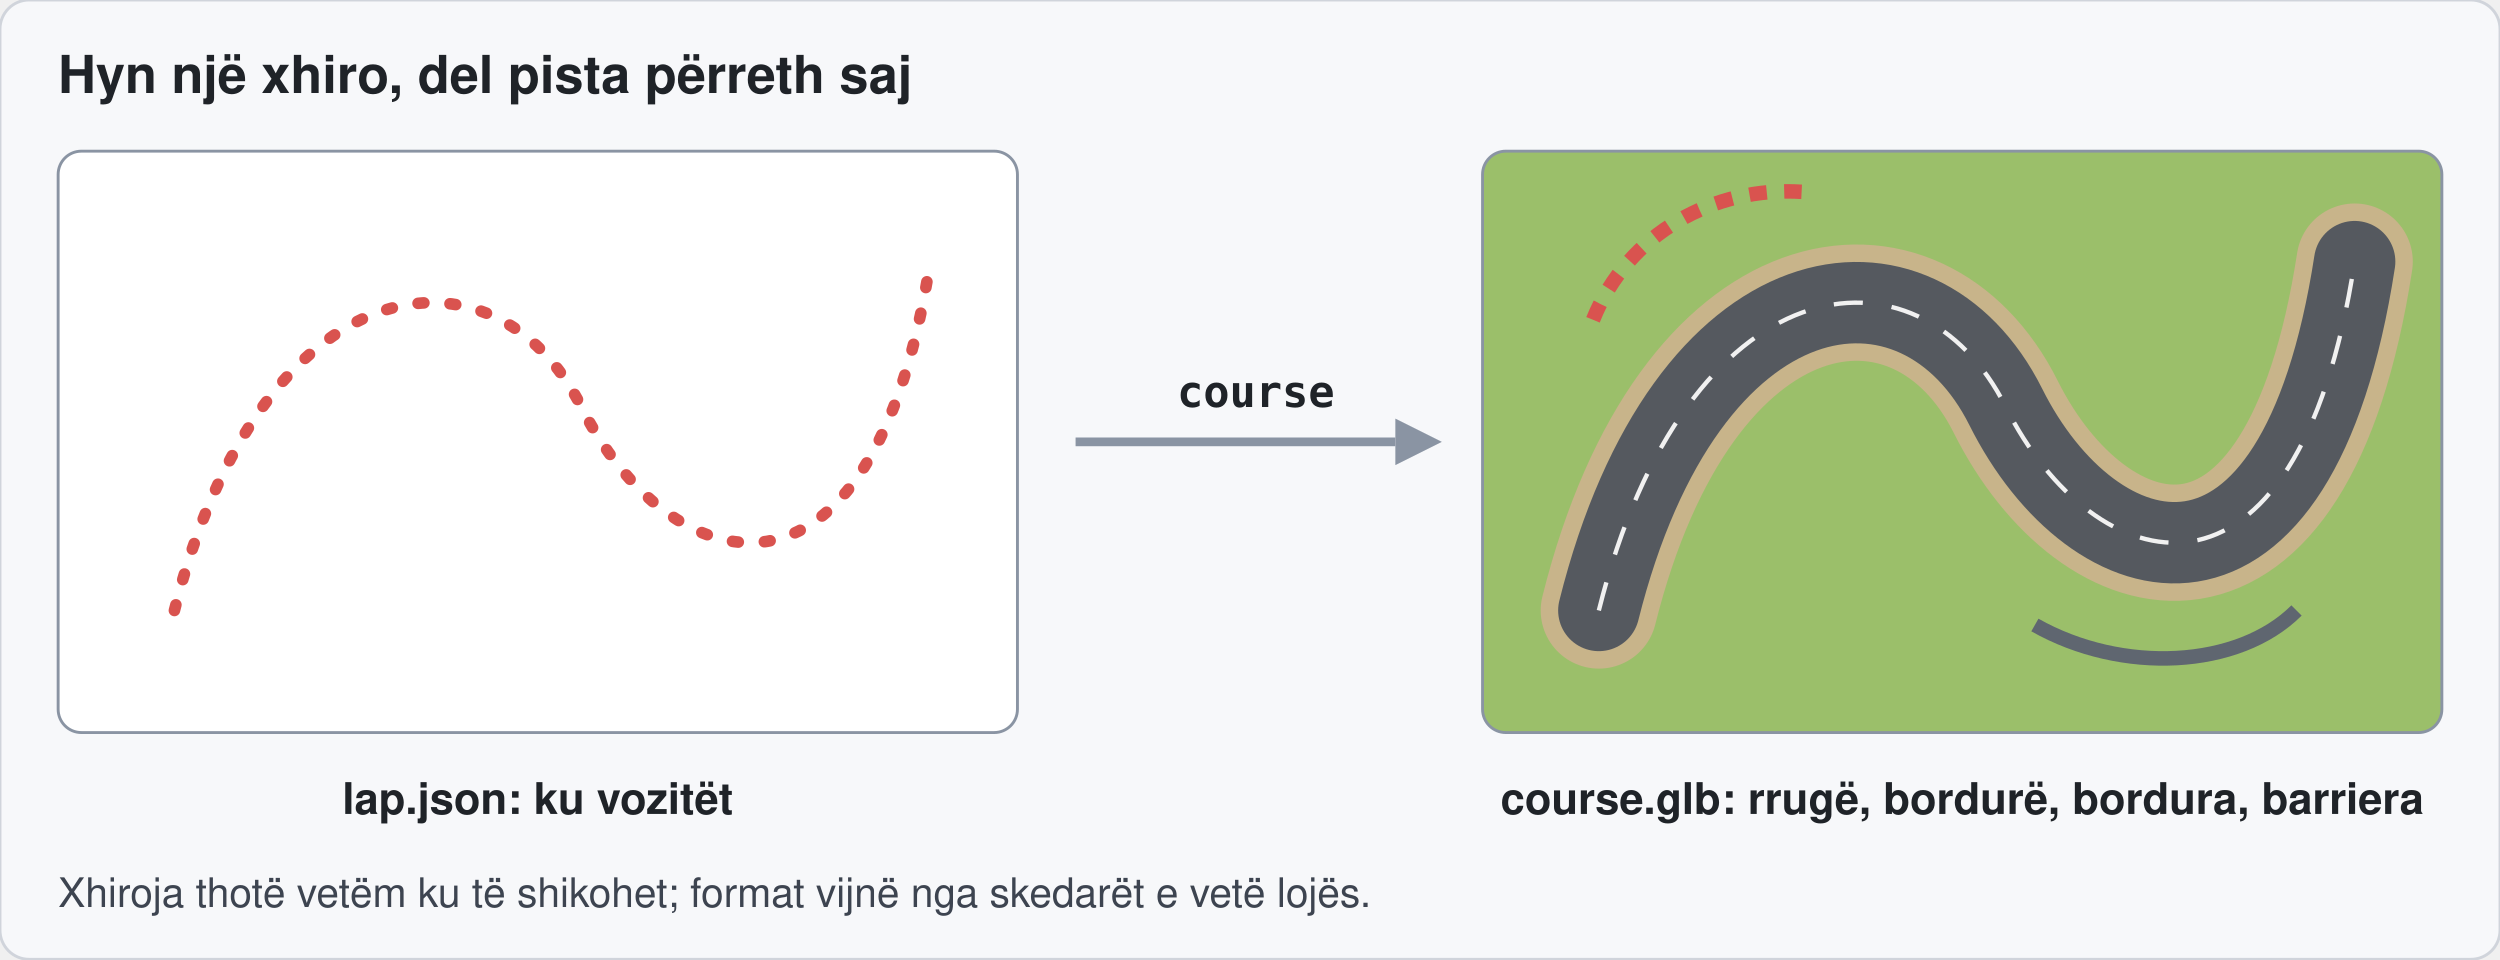
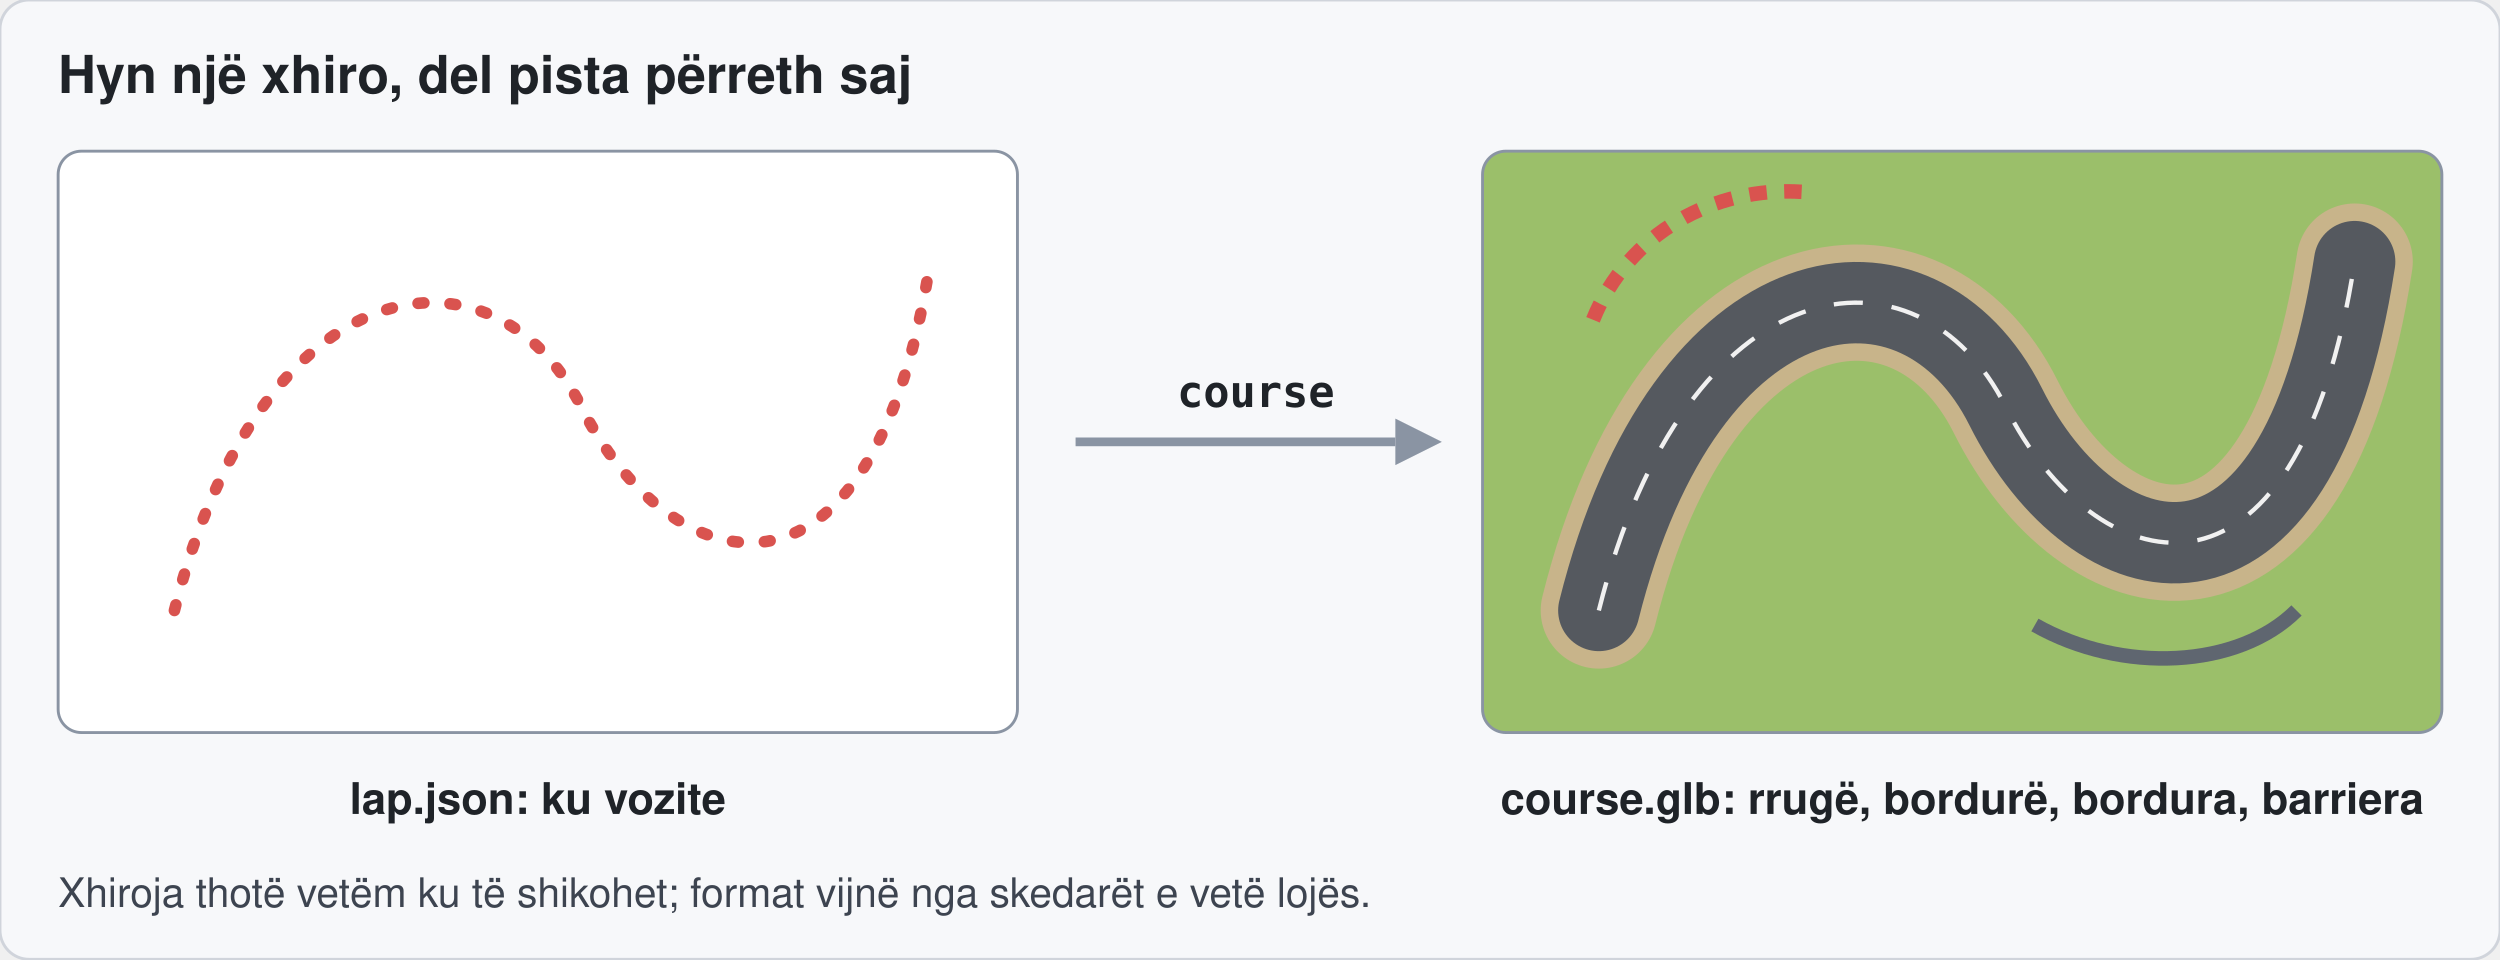
<svg xmlns="http://www.w3.org/2000/svg" width="860" height="330" viewBox="0 0 860 330" role="img" aria-label="A lap goes in, the track around it comes out">
  <rect width="860" height="330" rx="10" fill="#f7f8fa" stroke="#d0d4db" />
  <text x="20" y="32" font-family="Segoe UI,Helvetica,Arial,sans-serif" font-size="18" font-weight="600" fill="#1f2328" text-anchor="start">Hyn një xhiro, del pista përreth saj</text>
  <rect x="20" y="52" width="330" height="200" rx="8" fill="#ffffff" stroke="#8a94a3" />
  <path d="M60,210 C90,90 170,80 200,140 S300,220 320,90" fill="none" stroke="#d9534f" stroke-width="4" stroke-dasharray="2 9" stroke-linecap="round" />
-   <text x="185" y="280" font-family="Segoe UI,Helvetica,Arial,sans-serif" font-size="15" font-weight="600" fill="#1f2328" text-anchor="middle">lap.json: ku vozitët</text>
+   <text x="185" y="280" font-family="Segoe UI,Helvetica,Arial,sans-serif" font-size="15" font-weight="600" fill="#1f2328" text-anchor="middle">lap.json: ku vozite</text>
  <path d="M370,152 H480" stroke="#8a94a3" stroke-width="3" fill="none" />
  <path d="M480,144 L496,152 L480,160 z" fill="#8a94a3" />
  <text x="432" y="140" font-family="Consolas,Menlo,DejaVu Sans Mono,monospace" font-size="15" font-weight="600" fill="#1f2328" text-anchor="middle">course</text>
  <rect x="510" y="52" width="330" height="200" rx="8" fill="#9bbf6a" stroke="#8a94a3" />
  <path d="M550,210 C580,90 660,80 690,140 S790,220 810,90" fill="none" stroke="#c8b48a" stroke-width="40" stroke-linecap="round" />
  <path d="M550,210 C580,90 660,80 690,140 S790,220 810,90" fill="none" stroke="#55595f" stroke-width="28" stroke-linecap="round" />
  <path d="M550,210 C580,90 660,80 690,140 S790,220 810,90" fill="none" stroke="#f1f1f1" stroke-width="1.5" stroke-dasharray="10 10" />
  <path d="M548,110 C560,80 590,64 620,66" fill="none" stroke="#d9534f" stroke-width="5" stroke-dasharray="6 6" />
  <path d="M700,215 C730,232 770,230 790,210" fill="none" stroke="#5f6670" stroke-width="5" />
  <text x="675" y="280" font-family="Segoe UI,Helvetica,Arial,sans-serif" font-size="15" font-weight="600" fill="#1f2328" text-anchor="middle">course.glb: rrugë, bordurë, bordura, barriera</text>
  <text x="20" y="312" font-family="Segoe UI,Helvetica,Arial,sans-serif" font-size="14" font-weight="400" fill="#3d4450" text-anchor="start">Xhiroja thotë vetëm ku të shikohet; format vijnë nga skedarët e vetë lojës.</text>
</svg>
